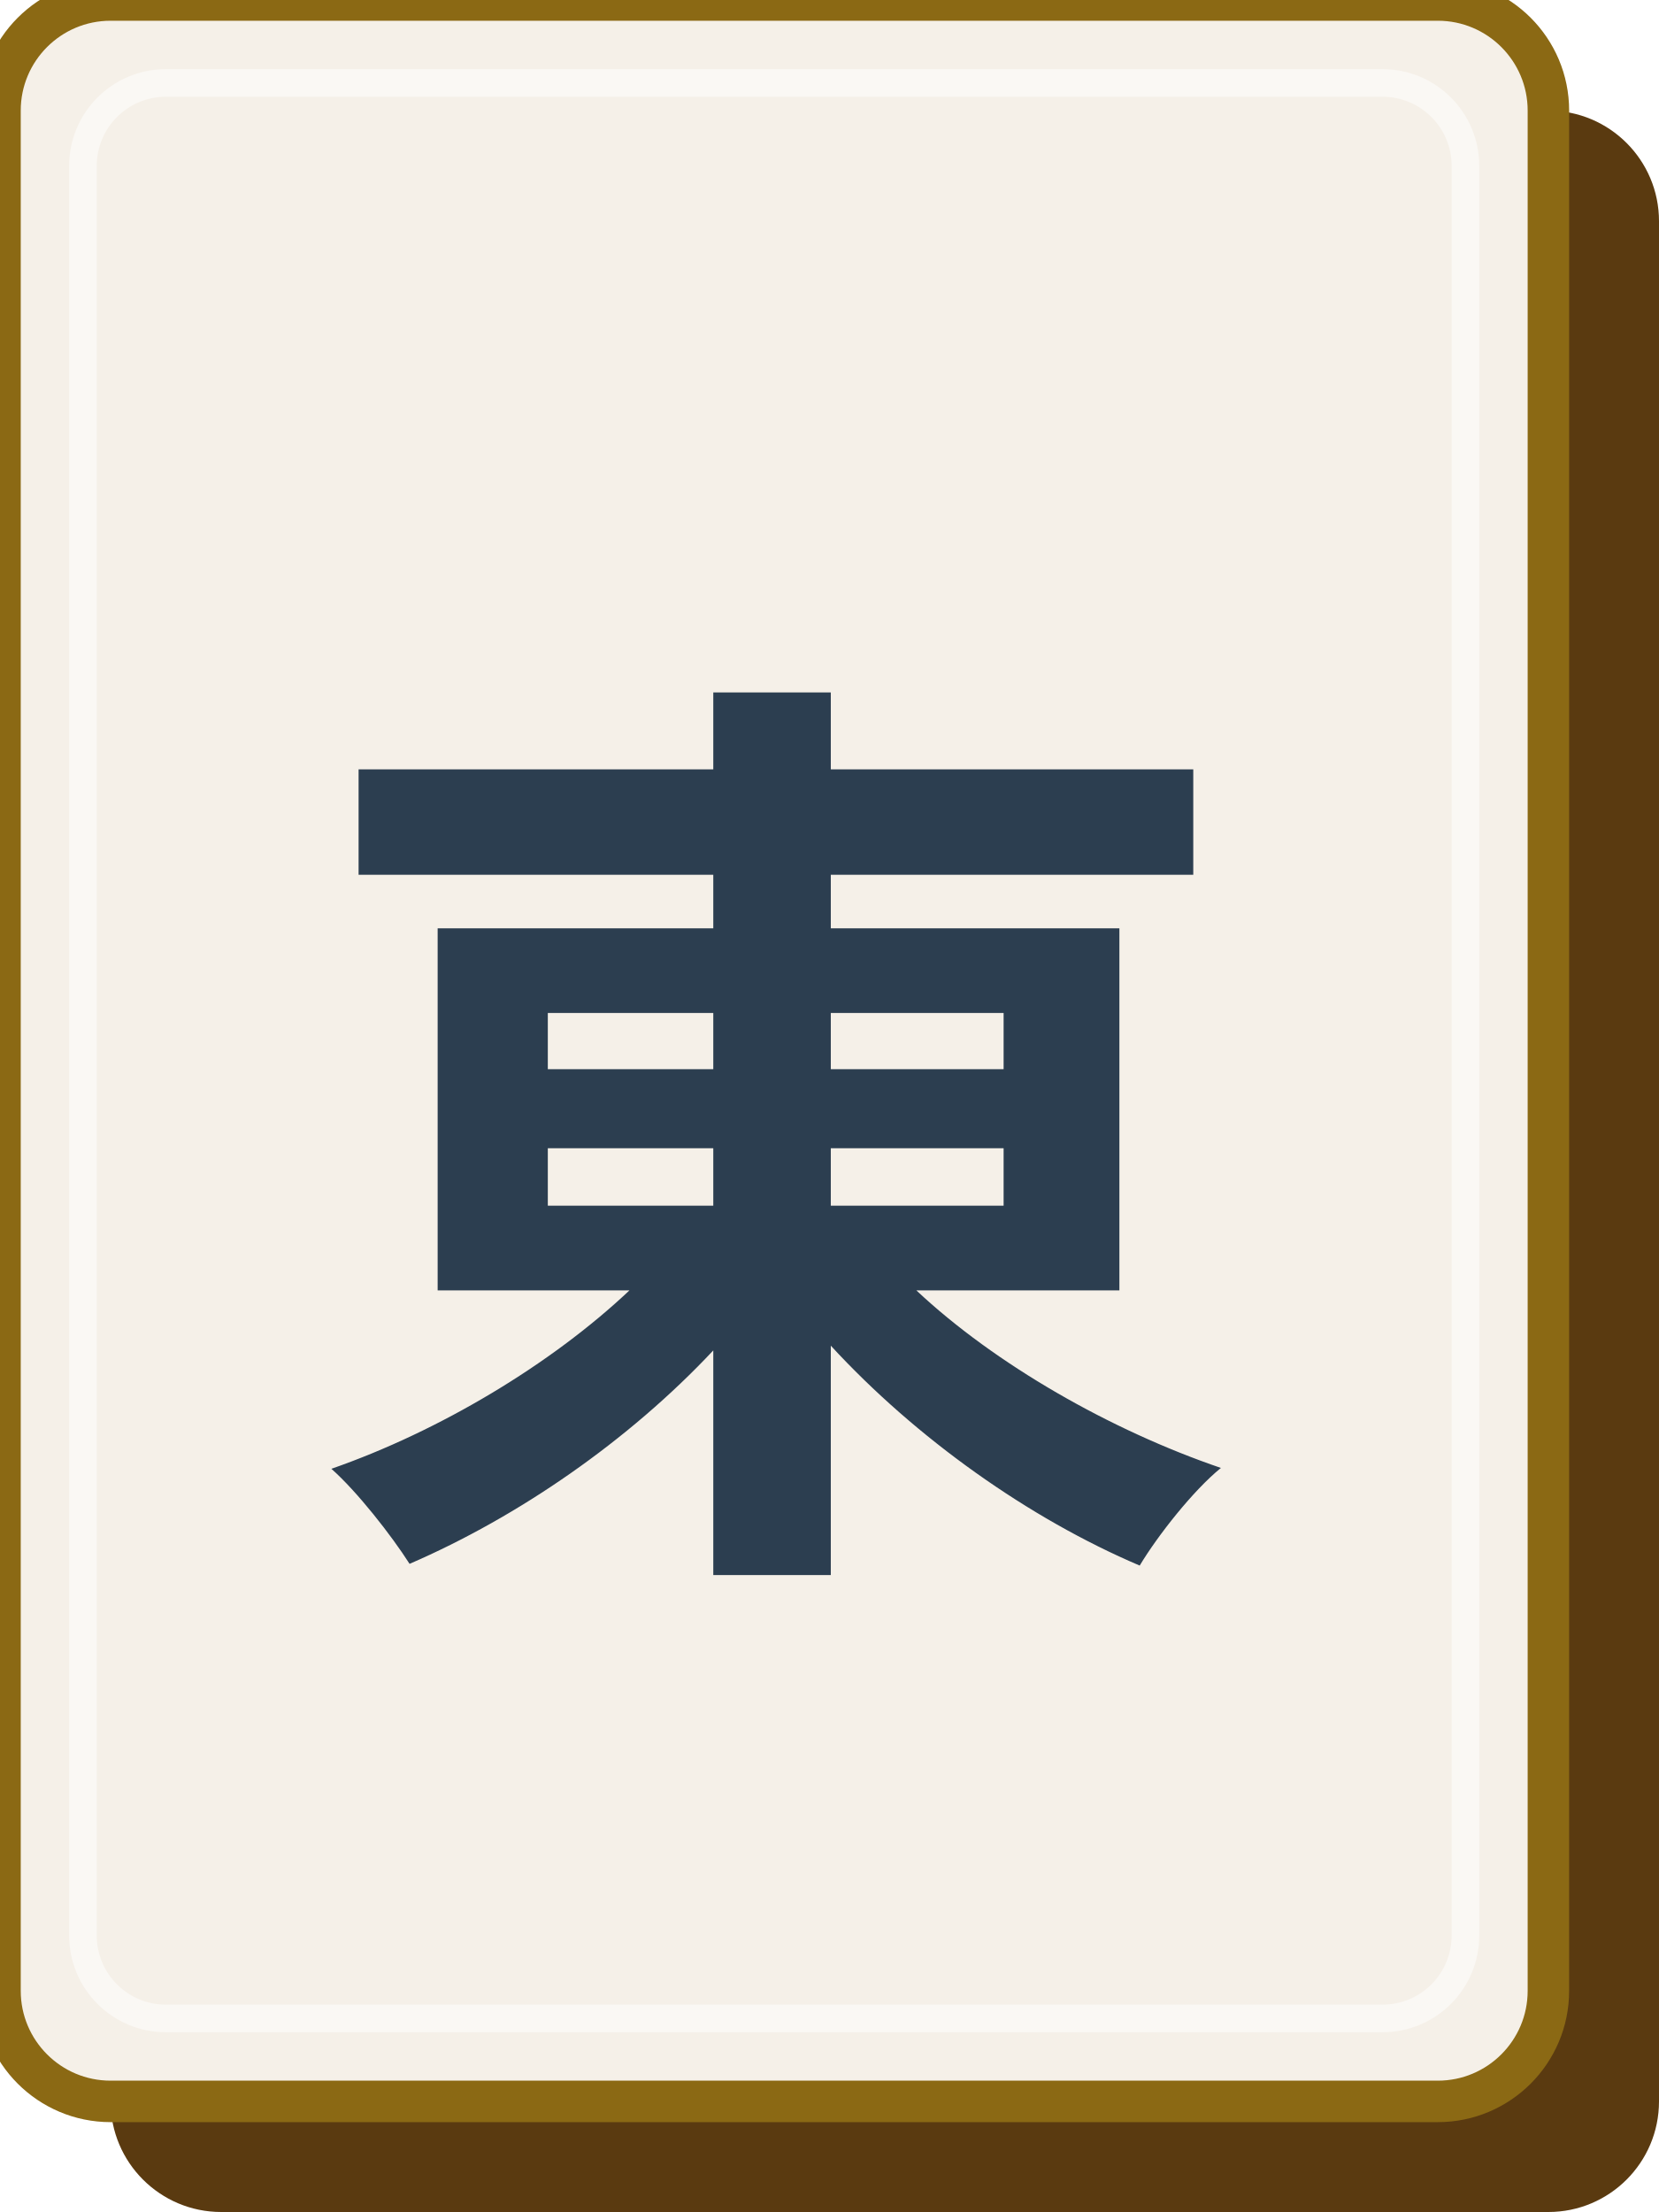
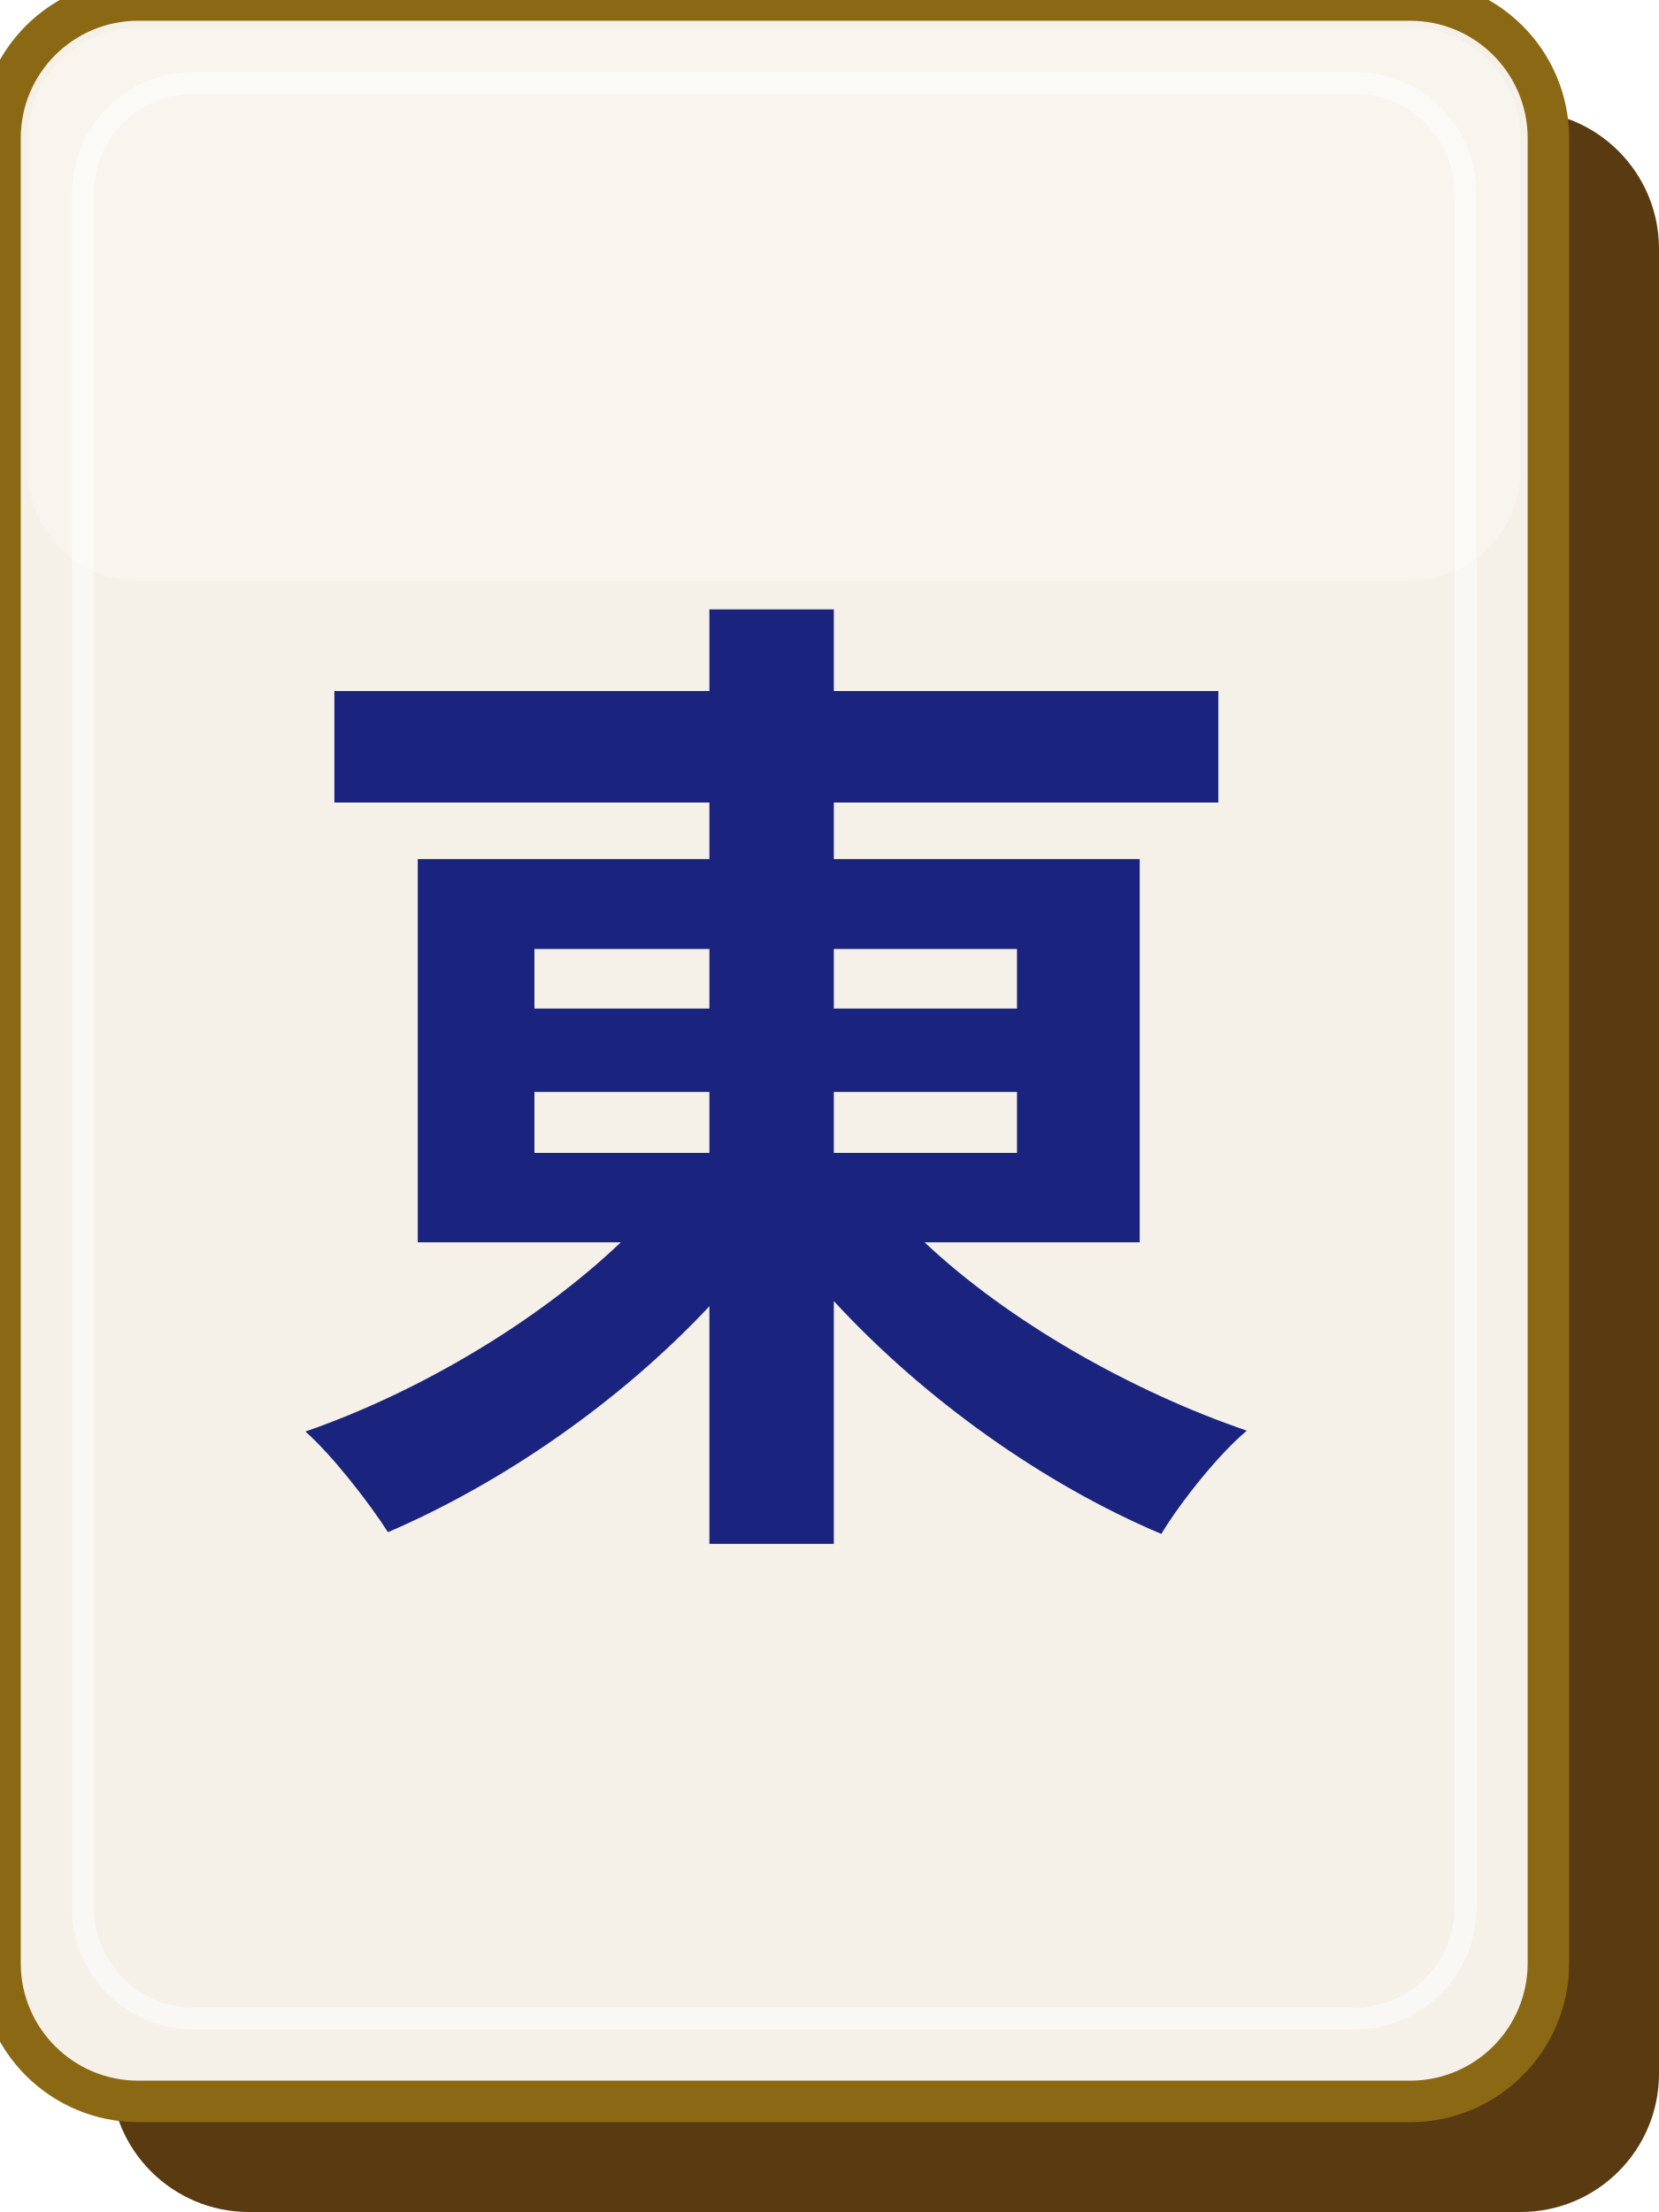
<svg xmlns="http://www.w3.org/2000/svg" viewBox="0 0 60 80" width="60" height="80">
-   <rect x="4" y="4" width="56" height="76" rx="4" ry="4" fill="#5a3a10" />
-   <rect x="0" y="0" width="56" height="76" rx="4" ry="4" fill="#f5f0e8" stroke="#8b6914" stroke-width="1.5" />
-   <rect x="3" y="3" width="50" height="70" rx="3" ry="3" fill="none" stroke="rgba(255,255,255,0.5)" stroke-width="1" />
-   <text x="28" y="42" font-family="serif" font-size="34" font-weight="bold" fill="#2c3e50" text-anchor="middle" dominant-baseline="middle">東</text>
+   <rect x="4" y="4" width="56" height="76" rx="5" ry="5" fill="#5a3a10" />
+   <rect x="0" y="0" width="56" height="76" rx="5" ry="5" fill="#f5f0e8" stroke="#8b6914" stroke-width="1.5" />
+   <rect x="1" y="1" width="54" height="20" rx="4" ry="4" fill="rgba(255,255,255,0.25)" />
+   <rect x="3" y="3" width="50" height="70" rx="4" ry="4" fill="none" stroke="rgba(255,255,255,0.5)" stroke-width="0.8" />
+   <text x="28" y="40" font-family="serif" font-size="36" font-weight="bold" fill="#1a237e" text-anchor="middle" dominant-baseline="middle">東</text>
</svg>
